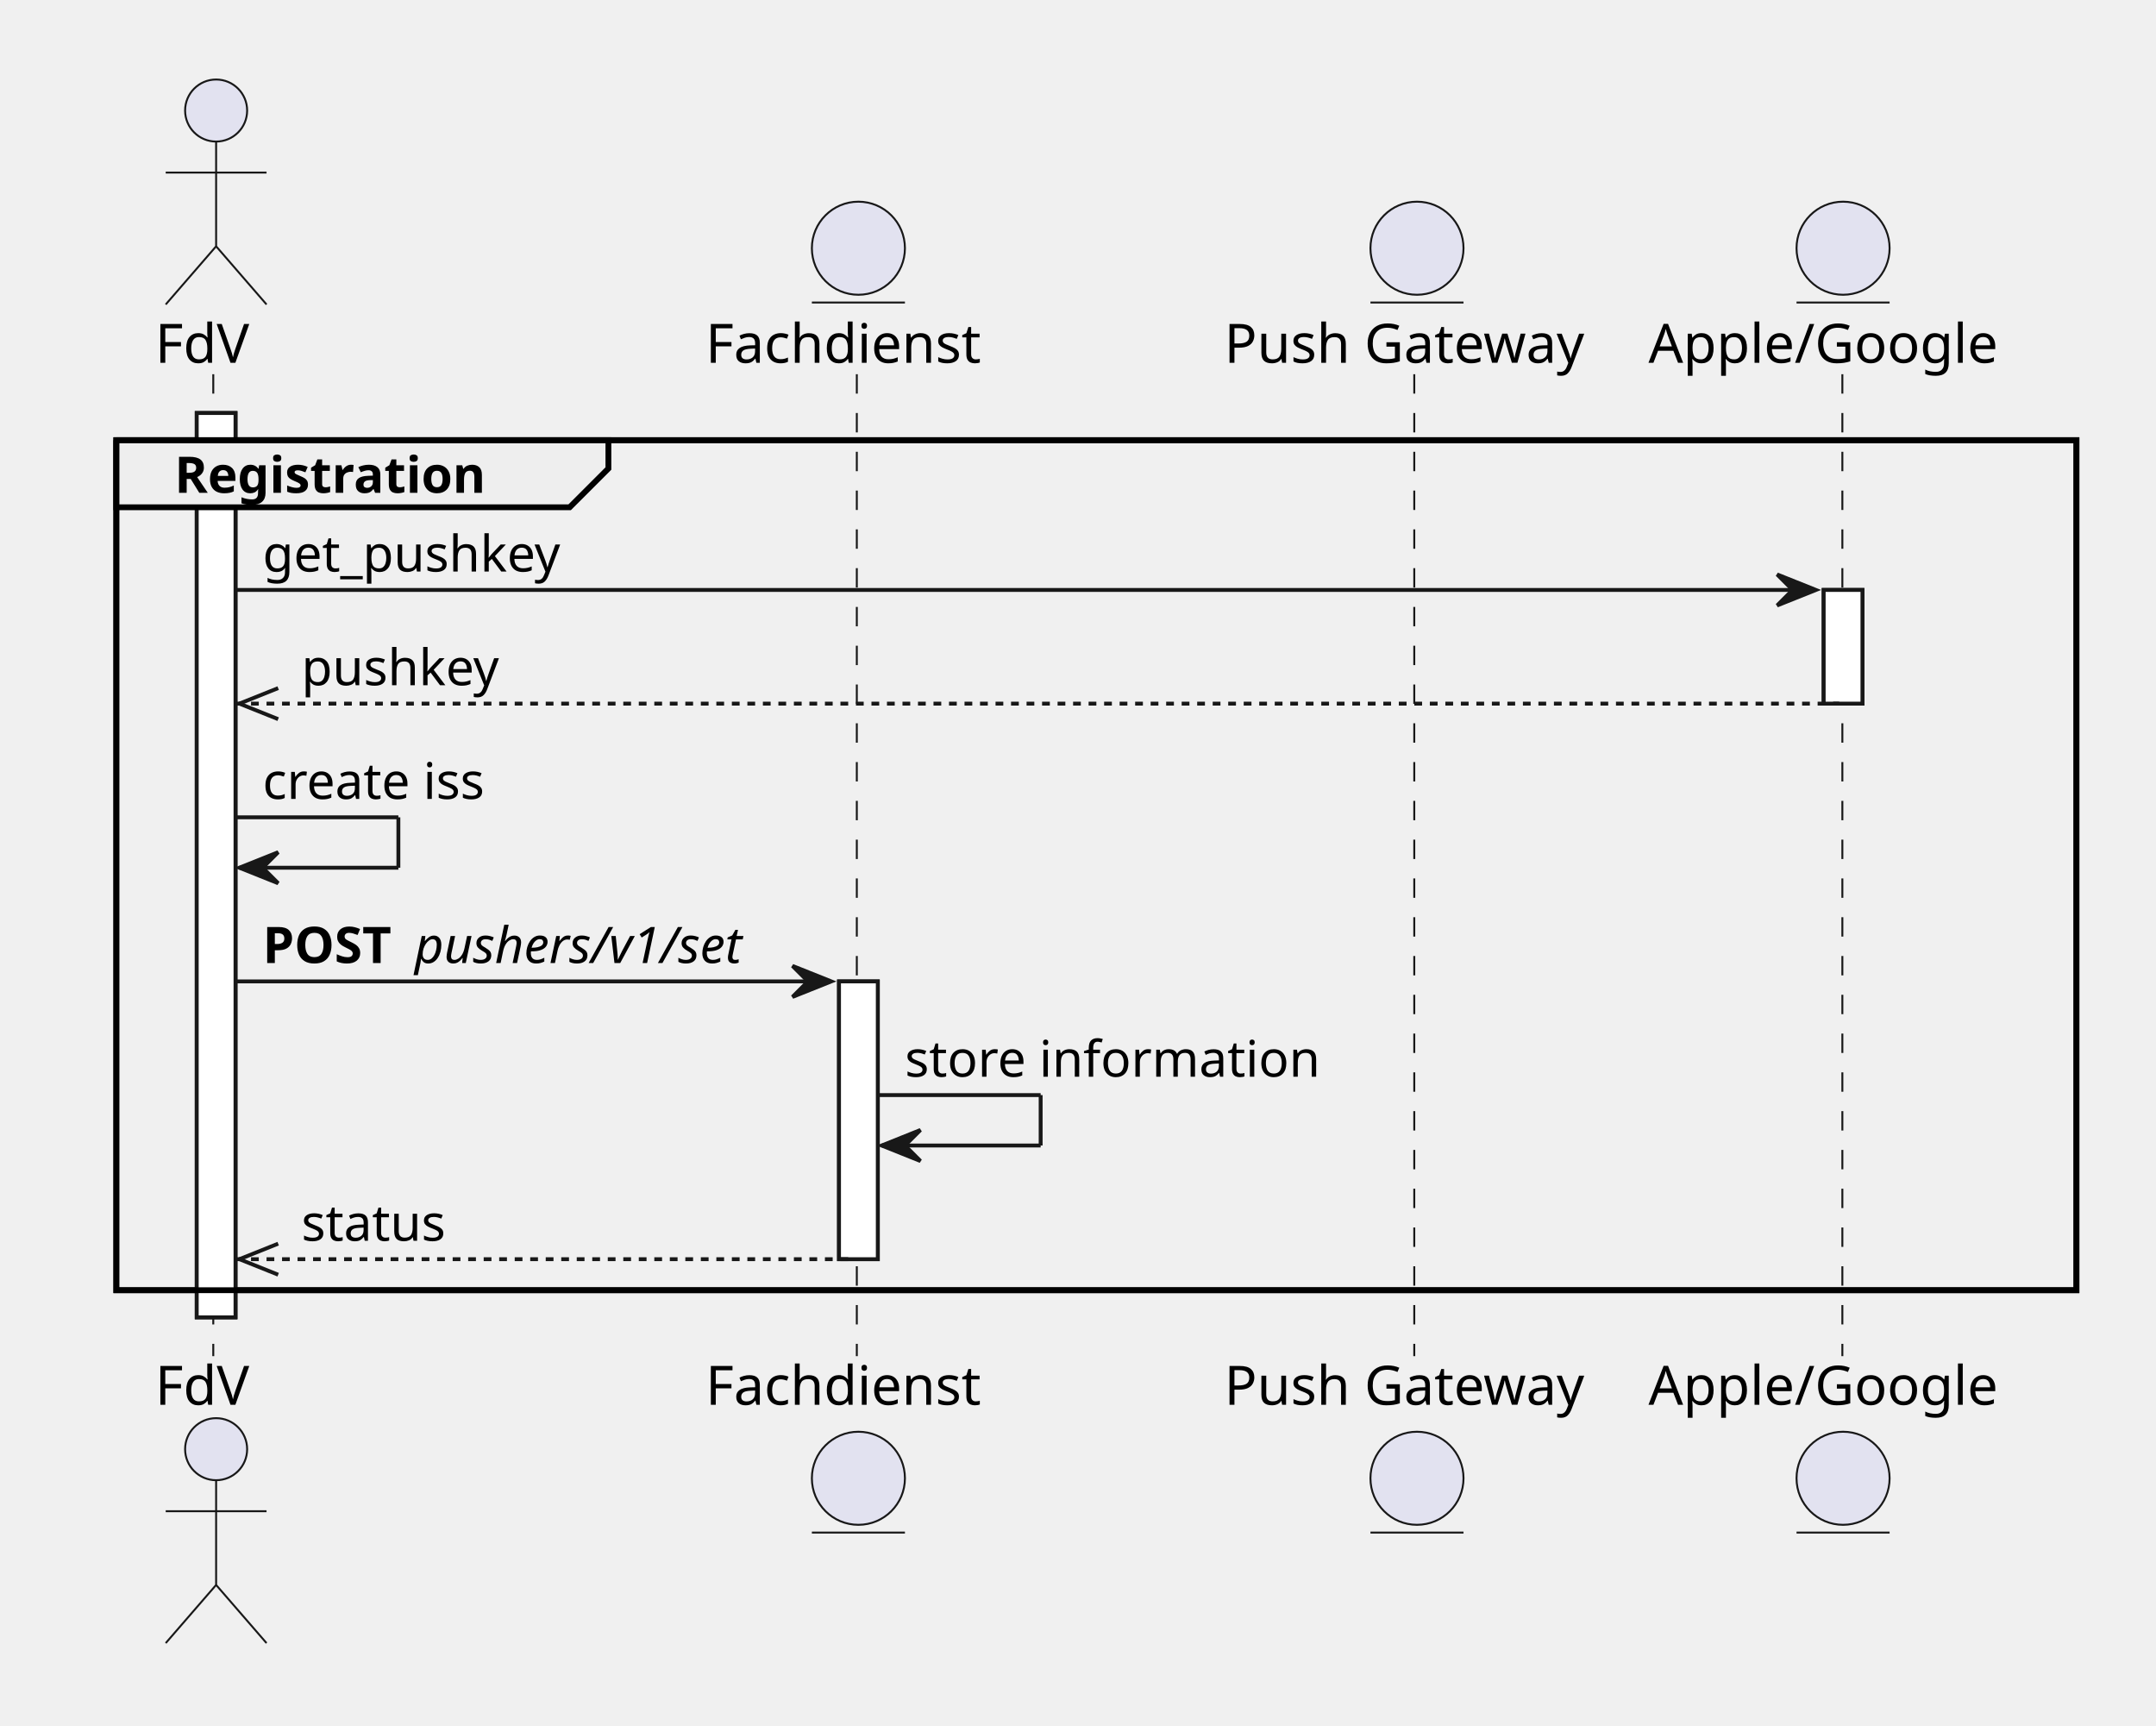
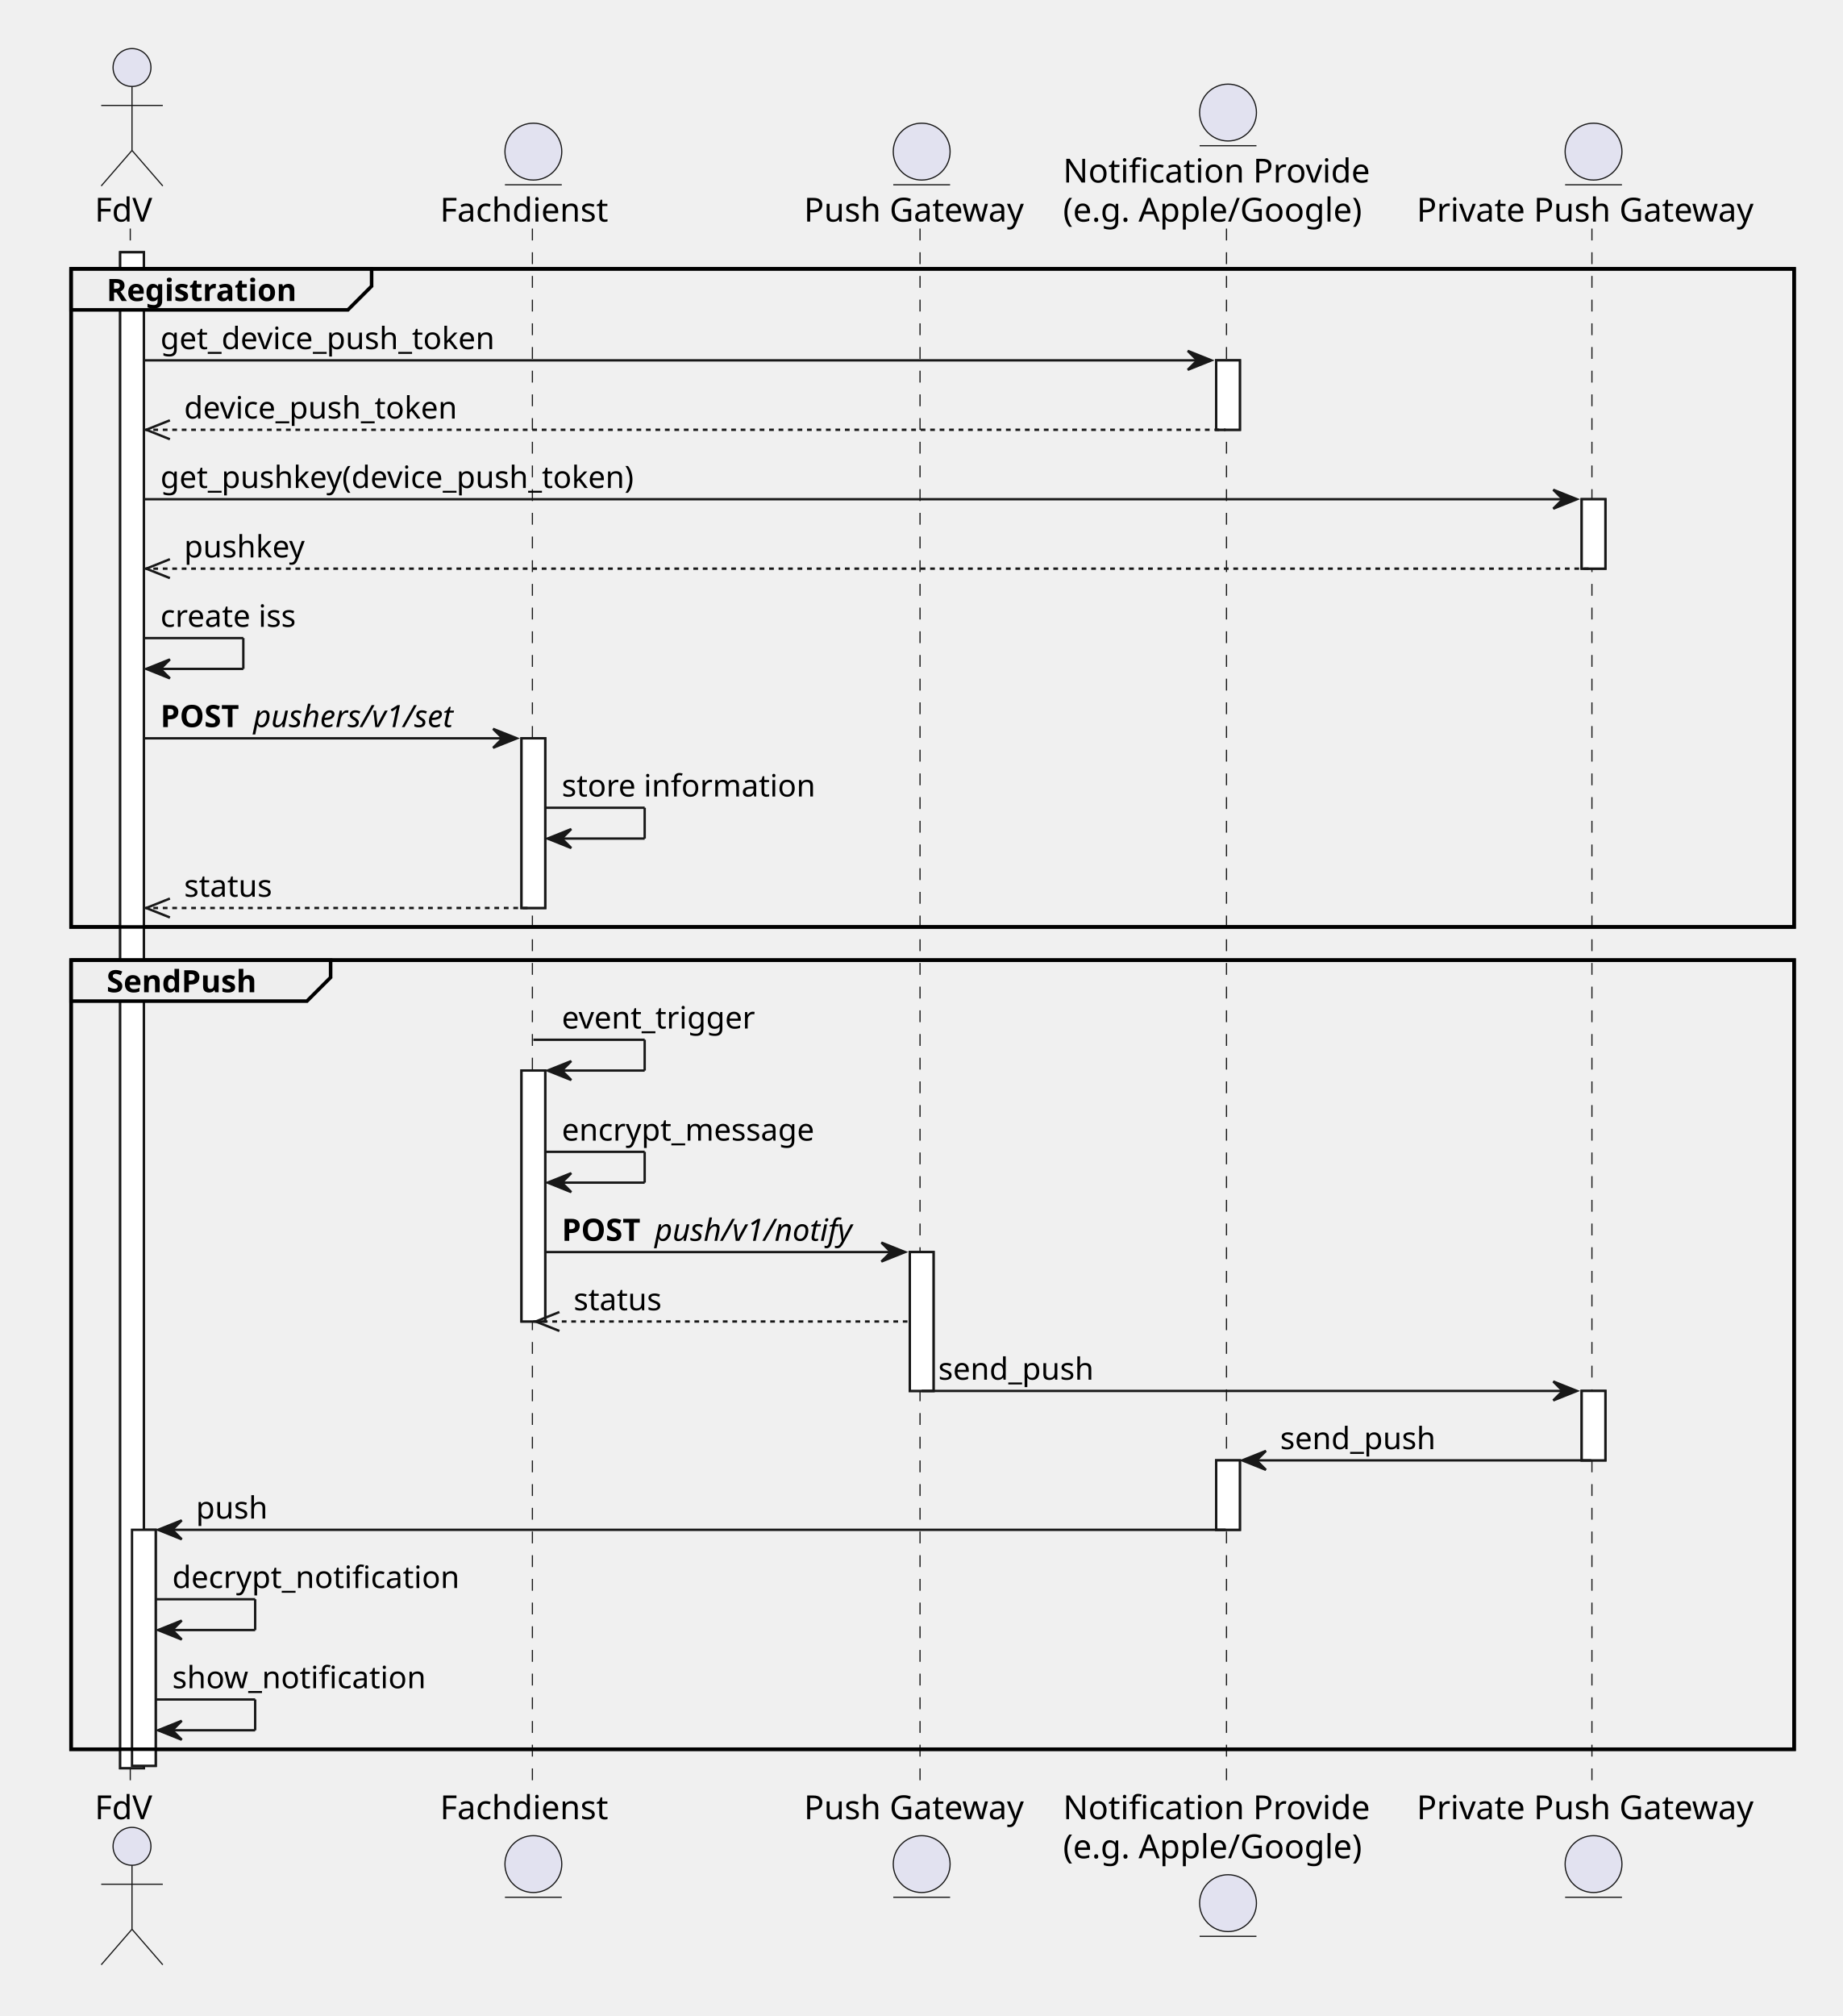
- <svg xmlns="http://www.w3.org/2000/svg" contentStyleType="text/css" height="445px" preserveAspectRatio="none" style="width:556px;height:445px;background:#FFFFFF;" version="1.1" viewBox="0 0 556 445" width="556px" zoomAndPan="magnify">
+ <svg xmlns="http://www.w3.org/2000/svg" contentStyleType="text/css" height="851px" preserveAspectRatio="none" style="width:778px;height:851px;background:#FFFFFF;" version="1.1" viewBox="0 0 778 851" width="778px" zoomAndPan="magnify">
  <defs />
  <g>
-     <rect fill="#FFFFFF" height="233.174" style="stroke:#181818;stroke-width:1;" width="10" x="50.735" y="106.488" />
-     <rect fill="#FFFFFF" height="71.621" style="stroke:#181818;stroke-width:1;" width="10" x="216.369" y="253.041" />
-     <rect fill="#FFFFFF" height="29.311" style="stroke:#181818;stroke-width:1;" width="10" x="470.299" y="152.109" />
-     <rect fill="none" height="219.174" style="stroke:#000000;stroke-width:1.5;" width="505.481" x="30" y="113.488" />
-     <line style="stroke:#181818;stroke-width:0.5;stroke-dasharray:5.0,5.0;" x1="55" x2="55" y1="96.488" y2="349.662" />
-     <line style="stroke:#181818;stroke-width:0.5;stroke-dasharray:5.0,5.0;" x1="220.96" x2="220.96" y1="96.488" y2="349.662" />
-     <line style="stroke:#181818;stroke-width:0.5;stroke-dasharray:5.0,5.0;" x1="364.718" x2="364.718" y1="96.488" y2="349.662" />
-     <line style="stroke:#181818;stroke-width:0.5;stroke-dasharray:5.0,5.0;" x1="475.118" x2="475.118" y1="96.488" y2="349.662" />
+     <rect fill="#FFFFFF" height="639.9" style="stroke:#181818;stroke-width:1;" width="10" x="50.735" y="106.488" />
+     <rect fill="#FFFFFF" height="99.621" style="stroke:#181818;stroke-width:1;" width="10" x="55.735" y="645.768" />
+     <rect fill="#FFFFFF" height="71.621" style="stroke:#181818;stroke-width:1;" width="10" x="220.197" y="311.662" />
+     <rect fill="#FFFFFF" height="105.932" style="stroke:#181818;stroke-width:1;" width="10" x="220.197" y="451.904" />
+     <rect fill="#FFFFFF" height="58.621" style="stroke:#181818;stroke-width:1;" width="10" x="384.154" y="528.525" />
+     <rect fill="#FFFFFF" height="29.311" style="stroke:#181818;stroke-width:1;" width="10" x="513.501" y="152.109" />
+     <rect fill="#FFFFFF" height="29.311" style="stroke:#181818;stroke-width:1;" width="10" x="513.501" y="616.457" />
+     <rect fill="#FFFFFF" height="29.311" style="stroke:#181818;stroke-width:1;" width="10" x="667.826" y="210.731" />
+     <rect fill="#FFFFFF" height="29.311" style="stroke:#181818;stroke-width:1;" width="10" x="667.826" y="587.146" />
+     <rect fill="none" height="277.795" style="stroke:#000000;stroke-width:1.5;" width="727.504" x="30" y="113.488" />
+     <rect fill="none" height="333.106" style="stroke:#000000;stroke-width:1.5;" width="727.504" x="30" y="405.283" />
+     <line style="stroke:#181818;stroke-width:0.5;stroke-dasharray:5.0,5.0;" x1="55" x2="55" y1="96.488" y2="755.389" />
+     <line style="stroke:#181818;stroke-width:0.5;stroke-dasharray:5.0,5.0;" x1="224.789" x2="224.789" y1="96.488" y2="755.389" />
+     <line style="stroke:#181818;stroke-width:0.5;stroke-dasharray:5.0,5.0;" x1="388.455" x2="388.455" y1="96.488" y2="755.389" />
+     <line style="stroke:#181818;stroke-width:0.5;stroke-dasharray:5.0,5.0;" x1="517.854" x2="517.854" y1="96.488" y2="755.389" />
+     <line style="stroke:#181818;stroke-width:0.5;stroke-dasharray:5.0,5.0;" x1="672.148" x2="672.148" y1="96.488" y2="755.389" />
    <text fill="#000000" font-family="sans-serif" font-size="14" lengthAdjust="spacing" textLength="25.471" x="40" y="93.535">FdV</text>
    <ellipse cx="55.735" cy="28.5" fill="#E2E2F0" rx="8" ry="8" style="stroke:#181818;stroke-width:0.5;" />
    <path d="M55.735,36.5 L55.735,63.5 M42.735,44.5 L68.735,44.5 M55.735,63.5 L42.735,78.5 M55.735,63.5 L68.735,78.5 " fill="none" style="stroke:#181818;stroke-width:0.5;" />
-     <text fill="#000000" font-family="sans-serif" font-size="14" lengthAdjust="spacing" textLength="25.471" x="40" y="362.197">FdV</text>
-     <ellipse cx="55.735" cy="373.65" fill="#E2E2F0" rx="8" ry="8" style="stroke:#181818;stroke-width:0.5;" />
-     <path d="M55.735,381.65 L55.735,408.65 M42.735,389.65 L68.735,389.65 M55.735,408.65 L42.735,423.65 M55.735,408.65 L68.735,423.65 " fill="none" style="stroke:#181818;stroke-width:0.5;" />
-     <text fill="#000000" font-family="sans-serif" font-size="14" lengthAdjust="spacing" textLength="72.816" x="181.96" y="93.535">Fachdienst</text>
-     <ellipse cx="221.369" cy="64" fill="#E2E2F0" rx="12" ry="12" style="stroke:#181818;stroke-width:0.5;" />
-     <line style="stroke:#181818;stroke-width:0.5;" x1="209.369" x2="233.369" y1="78" y2="78" />
-     <text fill="#000000" font-family="sans-serif" font-size="14" lengthAdjust="spacing" textLength="72.816" x="181.96" y="362.197">Fachdienst</text>
-     <ellipse cx="221.369" cy="381.15" fill="#E2E2F0" rx="12" ry="12" style="stroke:#181818;stroke-width:0.5;" />
-     <line style="stroke:#181818;stroke-width:0.5;" x1="209.369" x2="233.369" y1="395.15" y2="395.15" />
-     <text fill="#000000" font-family="sans-serif" font-size="14" lengthAdjust="spacing" textLength="93.399" x="315.718" y="93.535">Push Gateway</text>
-     <ellipse cx="365.418" cy="64" fill="#E2E2F0" rx="12" ry="12" style="stroke:#181818;stroke-width:0.5;" />
-     <line style="stroke:#181818;stroke-width:0.5;" x1="353.418" x2="377.418" y1="78" y2="78" />
-     <text fill="#000000" font-family="sans-serif" font-size="14" lengthAdjust="spacing" textLength="93.399" x="315.718" y="362.197">Push Gateway</text>
-     <ellipse cx="365.418" cy="381.15" fill="#E2E2F0" rx="12" ry="12" style="stroke:#181818;stroke-width:0.5;" />
-     <line style="stroke:#181818;stroke-width:0.5;" x1="353.418" x2="377.418" y1="395.15" y2="395.15" />
-     <text fill="#000000" font-family="sans-serif" font-size="14" lengthAdjust="spacing" textLength="94.363" x="425.118" y="93.535">Apple/Google</text>
-     <ellipse cx="475.299" cy="64" fill="#E2E2F0" rx="12" ry="12" style="stroke:#181818;stroke-width:0.5;" />
-     <line style="stroke:#181818;stroke-width:0.5;" x1="463.299" x2="487.299" y1="78" y2="78" />
-     <text fill="#000000" font-family="sans-serif" font-size="14" lengthAdjust="spacing" textLength="94.363" x="425.118" y="362.197">Apple/Google</text>
-     <ellipse cx="475.299" cy="381.15" fill="#E2E2F0" rx="12" ry="12" style="stroke:#181818;stroke-width:0.5;" />
-     <line style="stroke:#181818;stroke-width:0.5;" x1="463.299" x2="487.299" y1="395.15" y2="395.15" />
-     <rect fill="#FFFFFF" height="233.174" style="stroke:#181818;stroke-width:1;" width="10" x="50.735" y="106.488" />
-     <rect fill="#FFFFFF" height="71.621" style="stroke:#181818;stroke-width:1;" width="10" x="216.369" y="253.041" />
-     <rect fill="#FFFFFF" height="29.311" style="stroke:#181818;stroke-width:1;" width="10" x="470.299" y="152.109" />
+     <text fill="#000000" font-family="sans-serif" font-size="14" lengthAdjust="spacing" textLength="25.471" x="40" y="767.924">FdV</text>
+     <ellipse cx="55.735" cy="779.377" fill="#E2E2F0" rx="8" ry="8" style="stroke:#181818;stroke-width:0.5;" />
+     <path d="M55.735,787.377 L55.735,814.377 M42.735,795.377 L68.735,795.377 M55.735,814.377 L42.735,829.377 M55.735,814.377 L68.735,829.377 " fill="none" style="stroke:#181818;stroke-width:0.5;" />
+     <text fill="#000000" font-family="sans-serif" font-size="14" lengthAdjust="spacing" textLength="72.816" x="185.789" y="93.535">Fachdienst</text>
+     <ellipse cx="225.197" cy="64" fill="#E2E2F0" rx="12" ry="12" style="stroke:#181818;stroke-width:0.5;" />
+     <line style="stroke:#181818;stroke-width:0.5;" x1="213.197" x2="237.197" y1="78" y2="78" />
+     <text fill="#000000" font-family="sans-serif" font-size="14" lengthAdjust="spacing" textLength="72.816" x="185.789" y="767.924">Fachdienst</text>
+     <ellipse cx="225.197" cy="786.877" fill="#E2E2F0" rx="12" ry="12" style="stroke:#181818;stroke-width:0.5;" />
+     <line style="stroke:#181818;stroke-width:0.5;" x1="213.197" x2="237.197" y1="800.877" y2="800.877" />
+     <text fill="#000000" font-family="sans-serif" font-size="14" lengthAdjust="spacing" textLength="93.399" x="339.455" y="93.535">Push Gateway</text>
+     <ellipse cx="389.154" cy="64" fill="#E2E2F0" rx="12" ry="12" style="stroke:#181818;stroke-width:0.5;" />
+     <line style="stroke:#181818;stroke-width:0.5;" x1="377.154" x2="401.154" y1="78" y2="78" />
+     <text fill="#000000" font-family="sans-serif" font-size="14" lengthAdjust="spacing" textLength="93.399" x="339.455" y="767.924">Push Gateway</text>
+     <ellipse cx="389.154" cy="786.877" fill="#E2E2F0" rx="12" ry="12" style="stroke:#181818;stroke-width:0.5;" />
+     <line style="stroke:#181818;stroke-width:0.5;" x1="377.154" x2="401.154" y1="800.877" y2="800.877" />
+     <text fill="#000000" font-family="sans-serif" font-size="14" lengthAdjust="spacing" textLength="133.294" x="448.854" y="77.047">Notification Provide</text>
+     <text fill="#000000" font-family="sans-serif" font-size="14" lengthAdjust="spacing" textLength="133.287" x="448.857" y="93.535">(e.g. Apple/Google)</text>
+     <ellipse cx="518.501" cy="47.512" fill="#E2E2F0" rx="12" ry="12" style="stroke:#181818;stroke-width:0.5;" />
+     <line style="stroke:#181818;stroke-width:0.5;" x1="506.501" x2="530.501" y1="61.512" y2="61.512" />
+     <text fill="#000000" font-family="sans-serif" font-size="14" lengthAdjust="spacing" textLength="133.294" x="448.854" y="767.924">Notification Provide</text>
+     <text fill="#000000" font-family="sans-serif" font-size="14" lengthAdjust="spacing" textLength="133.287" x="448.857" y="784.412">(e.g. Apple/Google)</text>
+     <ellipse cx="518.501" cy="803.365" fill="#E2E2F0" rx="12" ry="12" style="stroke:#181818;stroke-width:0.5;" />
+     <line style="stroke:#181818;stroke-width:0.5;" x1="506.501" x2="530.501" y1="817.365" y2="817.365" />
+     <text fill="#000000" font-family="sans-serif" font-size="14" lengthAdjust="spacing" textLength="143.356" x="598.148" y="93.535">Private Push Gateway</text>
+     <ellipse cx="672.826" cy="64" fill="#E2E2F0" rx="12" ry="12" style="stroke:#181818;stroke-width:0.5;" />
+     <line style="stroke:#181818;stroke-width:0.5;" x1="660.826" x2="684.826" y1="78" y2="78" />
+     <text fill="#000000" font-family="sans-serif" font-size="14" lengthAdjust="spacing" textLength="143.356" x="598.148" y="767.924">Private Push Gateway</text>
+     <ellipse cx="672.826" cy="786.877" fill="#E2E2F0" rx="12" ry="12" style="stroke:#181818;stroke-width:0.5;" />
+     <line style="stroke:#181818;stroke-width:0.5;" x1="660.826" x2="684.826" y1="800.877" y2="800.877" />
+     <rect fill="#FFFFFF" height="639.9" style="stroke:#181818;stroke-width:1;" width="10" x="50.735" y="106.488" />
+     <rect fill="#FFFFFF" height="99.621" style="stroke:#181818;stroke-width:1;" width="10" x="55.735" y="645.768" />
+     <rect fill="#FFFFFF" height="71.621" style="stroke:#181818;stroke-width:1;" width="10" x="220.197" y="311.662" />
+     <rect fill="#FFFFFF" height="105.932" style="stroke:#181818;stroke-width:1;" width="10" x="220.197" y="451.904" />
+     <rect fill="#FFFFFF" height="58.621" style="stroke:#181818;stroke-width:1;" width="10" x="384.154" y="528.525" />
+     <rect fill="#FFFFFF" height="29.311" style="stroke:#181818;stroke-width:1;" width="10" x="513.501" y="152.109" />
+     <rect fill="#FFFFFF" height="29.311" style="stroke:#181818;stroke-width:1;" width="10" x="513.501" y="616.457" />
+     <rect fill="#FFFFFF" height="29.311" style="stroke:#181818;stroke-width:1;" width="10" x="667.826" y="210.731" />
+     <rect fill="#FFFFFF" height="29.311" style="stroke:#181818;stroke-width:1;" width="10" x="667.826" y="587.146" />
    <path d="M30,113.488 L156.898,113.488 L156.898,120.799 L146.898,130.799 L30,130.799 L30,113.488 " fill="#EEEEEE" style="stroke:#000000;stroke-width:1.5;" />
-     <rect fill="none" height="219.174" style="stroke:#000000;stroke-width:1.5;" width="505.481" x="30" y="113.488" />
+     <rect fill="none" height="277.795" style="stroke:#000000;stroke-width:1.5;" width="727.504" x="30" y="113.488" />
    <text fill="#000000" font-family="sans-serif" font-size="13" font-weight="bold" lengthAdjust="spacing" textLength="81.897" x="45" y="127.057">Registration</text>
-     <polygon fill="#181818" points="458.299,148.109,468.299,152.109,458.299,156.109,462.299,152.109" style="stroke:#181818;stroke-width:1;" />
-     <line style="stroke:#181818;stroke-width:1;" x1="60.735" x2="464.299" y1="152.109" y2="152.109" />
-     <text fill="#000000" font-family="sans-serif" font-size="13" lengthAdjust="spacing" textLength="79.289" x="67.735" y="147.367">get_pushkey</text>
+     <polygon fill="#181818" points="501.501,148.109,511.501,152.109,501.501,156.109,505.501,152.109" style="stroke:#181818;stroke-width:1;" />
+     <line style="stroke:#181818;stroke-width:1;" x1="60.735" x2="507.501" y1="152.109" y2="152.109" />
+     <text fill="#000000" font-family="sans-serif" font-size="13" lengthAdjust="spacing" textLength="146.225" x="67.735" y="147.367">get_device_push_token</text>
    <line style="stroke:#181818;stroke-width:1;" x1="61.735" x2="71.735" y1="181.42" y2="177.42" />
    <line style="stroke:#181818;stroke-width:1;" x1="61.735" x2="71.735" y1="181.42" y2="185.42" />
-     <line style="stroke:#181818;stroke-width:1;stroke-dasharray:2.0,2.0;" x1="60.735" x2="474.299" y1="181.42" y2="181.42" />
-     <text fill="#000000" font-family="sans-serif" font-size="13" lengthAdjust="spacing" textLength="52.578" x="77.735" y="176.678">pushkey</text>
-     <line style="stroke:#181818;stroke-width:1;" x1="60.735" x2="102.735" y1="210.731" y2="210.731" />
-     <line style="stroke:#181818;stroke-width:1;" x1="102.735" x2="102.735" y1="210.731" y2="223.731" />
-     <line style="stroke:#181818;stroke-width:1;" x1="61.735" x2="102.735" y1="223.731" y2="223.731" />
-     <polygon fill="#181818" points="71.735,219.731,61.735,223.731,71.735,227.731,67.735,223.731" style="stroke:#181818;stroke-width:1;" />
-     <text fill="#000000" font-family="sans-serif" font-size="13" lengthAdjust="spacing" textLength="59.63" x="67.735" y="205.988">create iss</text>
-     <polygon fill="#181818" points="204.369,249.041,214.369,253.041,204.369,257.041,208.369,253.041" style="stroke:#181818;stroke-width:1;" />
-     <line style="stroke:#181818;stroke-width:1;" x1="60.735" x2="210.369" y1="253.041" y2="253.041" />
-     <text fill="#000000" font-family="sans-serif" font-size="13" font-weight="bold" lengthAdjust="spacing" textLength="35.071" x="67.735" y="248.299">POST</text>
-     <text fill="#000000" font-family="sans-serif" font-size="13" lengthAdjust="spacing" textLength="4.113" x="102.806" y="248.299"> </text>
-     <text fill="#000000" font-family="sans-serif" font-size="13" font-style="italic" lengthAdjust="spacing" textLength="97.449" x="106.919" y="248.299">pushers/v1/set</text>
-     <line style="stroke:#181818;stroke-width:1;" x1="226.369" x2="268.369" y1="282.352" y2="282.352" />
-     <line style="stroke:#181818;stroke-width:1;" x1="268.369" x2="268.369" y1="282.352" y2="295.352" />
-     <line style="stroke:#181818;stroke-width:1;" x1="227.369" x2="268.369" y1="295.352" y2="295.352" />
-     <polygon fill="#181818" points="237.369,291.352,227.369,295.352,237.369,299.352,233.369,295.352" style="stroke:#181818;stroke-width:1;" />
-     <text fill="#000000" font-family="sans-serif" font-size="13" lengthAdjust="spacing" textLength="110.049" x="233.369" y="277.609">store information</text>
-     <line style="stroke:#181818;stroke-width:1;" x1="61.735" x2="71.735" y1="324.662" y2="320.662" />
-     <line style="stroke:#181818;stroke-width:1;" x1="61.735" x2="71.735" y1="324.662" y2="328.662" />
-     <line style="stroke:#181818;stroke-width:1;stroke-dasharray:2.0,2.0;" x1="60.735" x2="220.369" y1="324.662" y2="324.662" />
-     <text fill="#000000" font-family="sans-serif" font-size="13" lengthAdjust="spacing" textLength="38.226" x="77.735" y="319.92">status</text>
+     <line style="stroke:#181818;stroke-width:1;stroke-dasharray:2.0,2.0;" x1="60.735" x2="517.501" y1="181.42" y2="181.42" />
+     <text fill="#000000" font-family="sans-serif" font-size="13" lengthAdjust="spacing" textLength="119.514" x="77.735" y="176.678">device_push_token</text>
+     <polygon fill="#181818" points="655.826,206.731,665.826,210.731,655.826,214.731,659.826,210.731" style="stroke:#181818;stroke-width:1;" />
+     <line style="stroke:#181818;stroke-width:1;" x1="60.735" x2="661.826" y1="210.731" y2="210.731" />
+     <text fill="#000000" font-family="sans-serif" font-size="13" lengthAdjust="spacing" textLength="207.257" x="67.735" y="205.988">get_pushkey(device_push_token)</text>
+     <line style="stroke:#181818;stroke-width:1;" x1="61.735" x2="71.735" y1="240.041" y2="236.041" />
+     <line style="stroke:#181818;stroke-width:1;" x1="61.735" x2="71.735" y1="240.041" y2="244.041" />
+     <line style="stroke:#181818;stroke-width:1;stroke-dasharray:2.0,2.0;" x1="60.735" x2="671.826" y1="240.041" y2="240.041" />
+     <text fill="#000000" font-family="sans-serif" font-size="13" lengthAdjust="spacing" textLength="52.578" x="77.735" y="235.299">pushkey</text>
+     <line style="stroke:#181818;stroke-width:1;" x1="60.735" x2="102.735" y1="269.352" y2="269.352" />
+     <line style="stroke:#181818;stroke-width:1;" x1="102.735" x2="102.735" y1="269.352" y2="282.352" />
+     <line style="stroke:#181818;stroke-width:1;" x1="61.735" x2="102.735" y1="282.352" y2="282.352" />
+     <polygon fill="#181818" points="71.735,278.352,61.735,282.352,71.735,286.352,67.735,282.352" style="stroke:#181818;stroke-width:1;" />
+     <text fill="#000000" font-family="sans-serif" font-size="13" lengthAdjust="spacing" textLength="59.63" x="67.735" y="264.609">create iss</text>
+     <polygon fill="#181818" points="208.197,307.662,218.197,311.662,208.197,315.662,212.197,311.662" style="stroke:#181818;stroke-width:1;" />
+     <line style="stroke:#181818;stroke-width:1;" x1="60.735" x2="214.197" y1="311.662" y2="311.662" />
+     <text fill="#000000" font-family="sans-serif" font-size="13" font-weight="bold" lengthAdjust="spacing" textLength="35.071" x="67.735" y="306.92">POST</text>
+     <text fill="#000000" font-family="sans-serif" font-size="13" lengthAdjust="spacing" textLength="4.113" x="102.806" y="306.92"> </text>
+     <text fill="#000000" font-family="sans-serif" font-size="13" font-style="italic" lengthAdjust="spacing" textLength="97.449" x="106.919" y="306.92">pushers/v1/set</text>
+     <line style="stroke:#181818;stroke-width:1;" x1="230.197" x2="272.197" y1="340.973" y2="340.973" />
+     <line style="stroke:#181818;stroke-width:1;" x1="272.197" x2="272.197" y1="340.973" y2="353.973" />
+     <line style="stroke:#181818;stroke-width:1;" x1="231.197" x2="272.197" y1="353.973" y2="353.973" />
+     <polygon fill="#181818" points="241.197,349.973,231.197,353.973,241.197,357.973,237.197,353.973" style="stroke:#181818;stroke-width:1;" />
+     <text fill="#000000" font-family="sans-serif" font-size="13" lengthAdjust="spacing" textLength="110.049" x="237.197" y="336.231">store information</text>
+     <line style="stroke:#181818;stroke-width:1;" x1="61.735" x2="71.735" y1="383.283" y2="379.283" />
+     <line style="stroke:#181818;stroke-width:1;" x1="61.735" x2="71.735" y1="383.283" y2="387.283" />
+     <line style="stroke:#181818;stroke-width:1;stroke-dasharray:2.0,2.0;" x1="60.735" x2="224.197" y1="383.283" y2="383.283" />
+     <text fill="#000000" font-family="sans-serif" font-size="13" lengthAdjust="spacing" textLength="38.226" x="77.735" y="378.541">status</text>
+     <path d="M30,405.283 L139.594,405.283 L139.594,412.594 L129.594,422.594 L30,422.594 L30,405.283 " fill="#EEEEEE" style="stroke:#000000;stroke-width:1.5;" />
+     <rect fill="none" height="333.106" style="stroke:#000000;stroke-width:1.5;" width="727.504" x="30" y="405.283" />
+     <text fill="#000000" font-family="sans-serif" font-size="13" font-weight="bold" lengthAdjust="spacing" textLength="64.594" x="45" y="418.852">SendPush</text>
+     <line style="stroke:#181818;stroke-width:1;" x1="225.197" x2="272.197" y1="438.904" y2="438.904" />
+     <line style="stroke:#181818;stroke-width:1;" x1="272.197" x2="272.197" y1="438.904" y2="451.904" />
+     <line style="stroke:#181818;stroke-width:1;" x1="231.197" x2="272.197" y1="451.904" y2="451.904" />
+     <polygon fill="#181818" points="241.197,447.904,231.197,451.904,241.197,455.904,237.197,451.904" style="stroke:#181818;stroke-width:1;" />
+     <text fill="#000000" font-family="sans-serif" font-size="13" lengthAdjust="spacing" textLength="83.357" x="237.197" y="434.162">event_trigger</text>
+     <line style="stroke:#181818;stroke-width:1;" x1="230.197" x2="272.197" y1="486.215" y2="486.215" />
+     <line style="stroke:#181818;stroke-width:1;" x1="272.197" x2="272.197" y1="486.215" y2="499.215" />
+     <line style="stroke:#181818;stroke-width:1;" x1="231.197" x2="272.197" y1="499.215" y2="499.215" />
+     <polygon fill="#181818" points="241.197,495.215,231.197,499.215,241.197,503.215,237.197,499.215" style="stroke:#181818;stroke-width:1;" />
+     <text fill="#000000" font-family="sans-serif" font-size="13" lengthAdjust="spacing" textLength="108.786" x="237.197" y="481.473">encrypt_message</text>
+     <polygon fill="#181818" points="372.154,524.525,382.154,528.525,372.154,532.525,376.154,528.525" style="stroke:#181818;stroke-width:1;" />
+     <line style="stroke:#181818;stroke-width:1;" x1="230.197" x2="378.154" y1="528.525" y2="528.525" />
+     <text fill="#000000" font-family="sans-serif" font-size="13" font-weight="bold" lengthAdjust="spacing" textLength="35.071" x="237.197" y="523.783">POST</text>
+     <text fill="#000000" font-family="sans-serif" font-size="13" lengthAdjust="spacing" textLength="4.113" x="272.268" y="523.783"> </text>
+     <text fill="#000000" font-family="sans-serif" font-size="13" font-style="italic" lengthAdjust="spacing" textLength="95.773" x="276.381" y="523.783">push/v1/notify</text>
+     <line style="stroke:#181818;stroke-width:1;" x1="226.197" x2="236.197" y1="557.836" y2="553.836" />
+     <line style="stroke:#181818;stroke-width:1;" x1="226.197" x2="236.197" y1="557.836" y2="561.836" />
+     <line style="stroke:#181818;stroke-width:1;stroke-dasharray:2.0,2.0;" x1="225.197" x2="383.154" y1="557.836" y2="557.836" />
+     <text fill="#000000" font-family="sans-serif" font-size="13" lengthAdjust="spacing" textLength="38.226" x="242.197" y="553.094">status</text>
+     <polygon fill="#181818" points="655.826,583.146,665.826,587.146,655.826,591.146,659.826,587.146" style="stroke:#181818;stroke-width:1;" />
+     <line style="stroke:#181818;stroke-width:1;" x1="389.154" x2="661.826" y1="587.146" y2="587.146" />
+     <text fill="#000000" font-family="sans-serif" font-size="13" lengthAdjust="spacing" textLength="67.564" x="396.154" y="582.404">send_push</text>
+     <polygon fill="#181818" points="534.501,612.457,524.501,616.457,534.501,620.457,530.501,616.457" style="stroke:#181818;stroke-width:1;" />
+     <line style="stroke:#181818;stroke-width:1;" x1="528.501" x2="671.826" y1="616.457" y2="616.457" />
+     <text fill="#000000" font-family="sans-serif" font-size="13" lengthAdjust="spacing" textLength="67.564" x="540.501" y="611.715">send_push</text>
+     <polygon fill="#181818" points="76.735,641.768,66.735,645.768,76.735,649.768,72.735,645.768" style="stroke:#181818;stroke-width:1;" />
+     <line style="stroke:#181818;stroke-width:1;" x1="70.735" x2="517.501" y1="645.768" y2="645.768" />
+     <text fill="#000000" font-family="sans-serif" font-size="13" lengthAdjust="spacing" textLength="30.945" x="82.735" y="641.025">push</text>
+     <line style="stroke:#181818;stroke-width:1;" x1="65.735" x2="107.735" y1="675.078" y2="675.078" />
+     <line style="stroke:#181818;stroke-width:1;" x1="107.735" x2="107.735" y1="675.078" y2="688.078" />
+     <line style="stroke:#181818;stroke-width:1;" x1="66.735" x2="107.735" y1="688.078" y2="688.078" />
+     <polygon fill="#181818" points="76.735,684.078,66.735,688.078,76.735,692.078,72.735,688.078" style="stroke:#181818;stroke-width:1;" />
+     <text fill="#000000" font-family="sans-serif" font-size="13" lengthAdjust="spacing" textLength="125.461" x="72.735" y="670.336">decrypt_notification</text>
+     <line style="stroke:#181818;stroke-width:1;" x1="65.735" x2="107.735" y1="717.389" y2="717.389" />
+     <line style="stroke:#181818;stroke-width:1;" x1="107.735" x2="107.735" y1="717.389" y2="730.389" />
+     <line style="stroke:#181818;stroke-width:1;" x1="66.735" x2="107.735" y1="730.389" y2="730.389" />
+     <polygon fill="#181818" points="76.735,726.389,66.735,730.389,76.735,734.389,72.735,730.389" style="stroke:#181818;stroke-width:1;" />
+     <text fill="#000000" font-family="sans-serif" font-size="13" lengthAdjust="spacing" textLength="110.919" x="72.735" y="712.646">show_notification</text>
  </g>
</svg>
